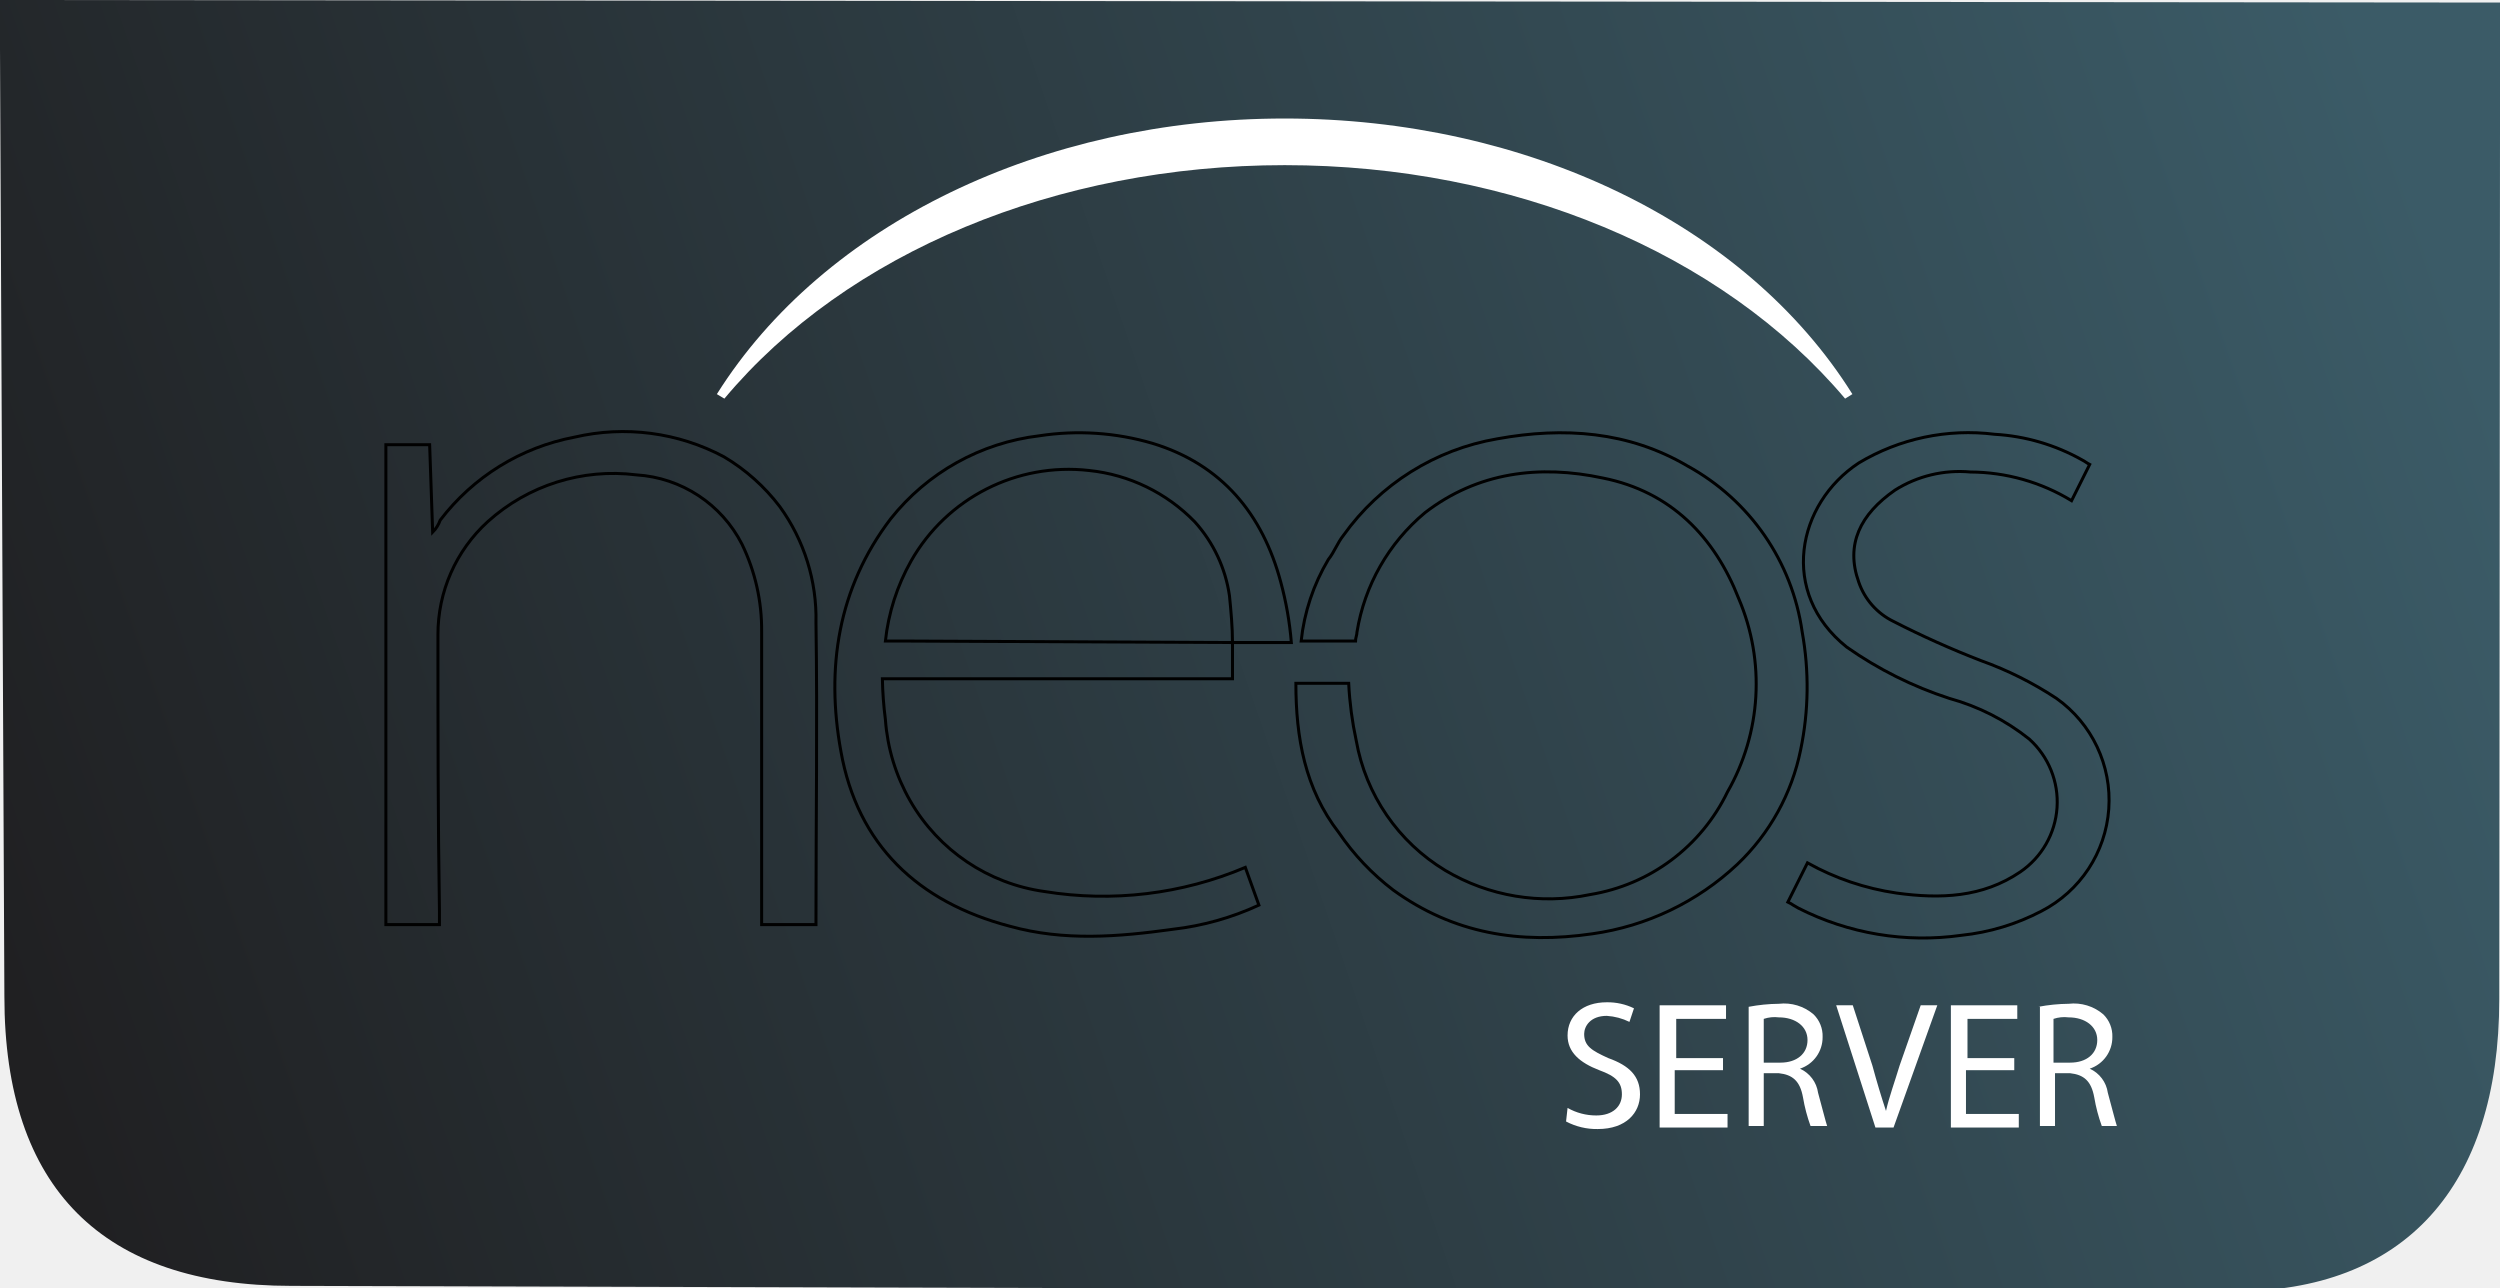
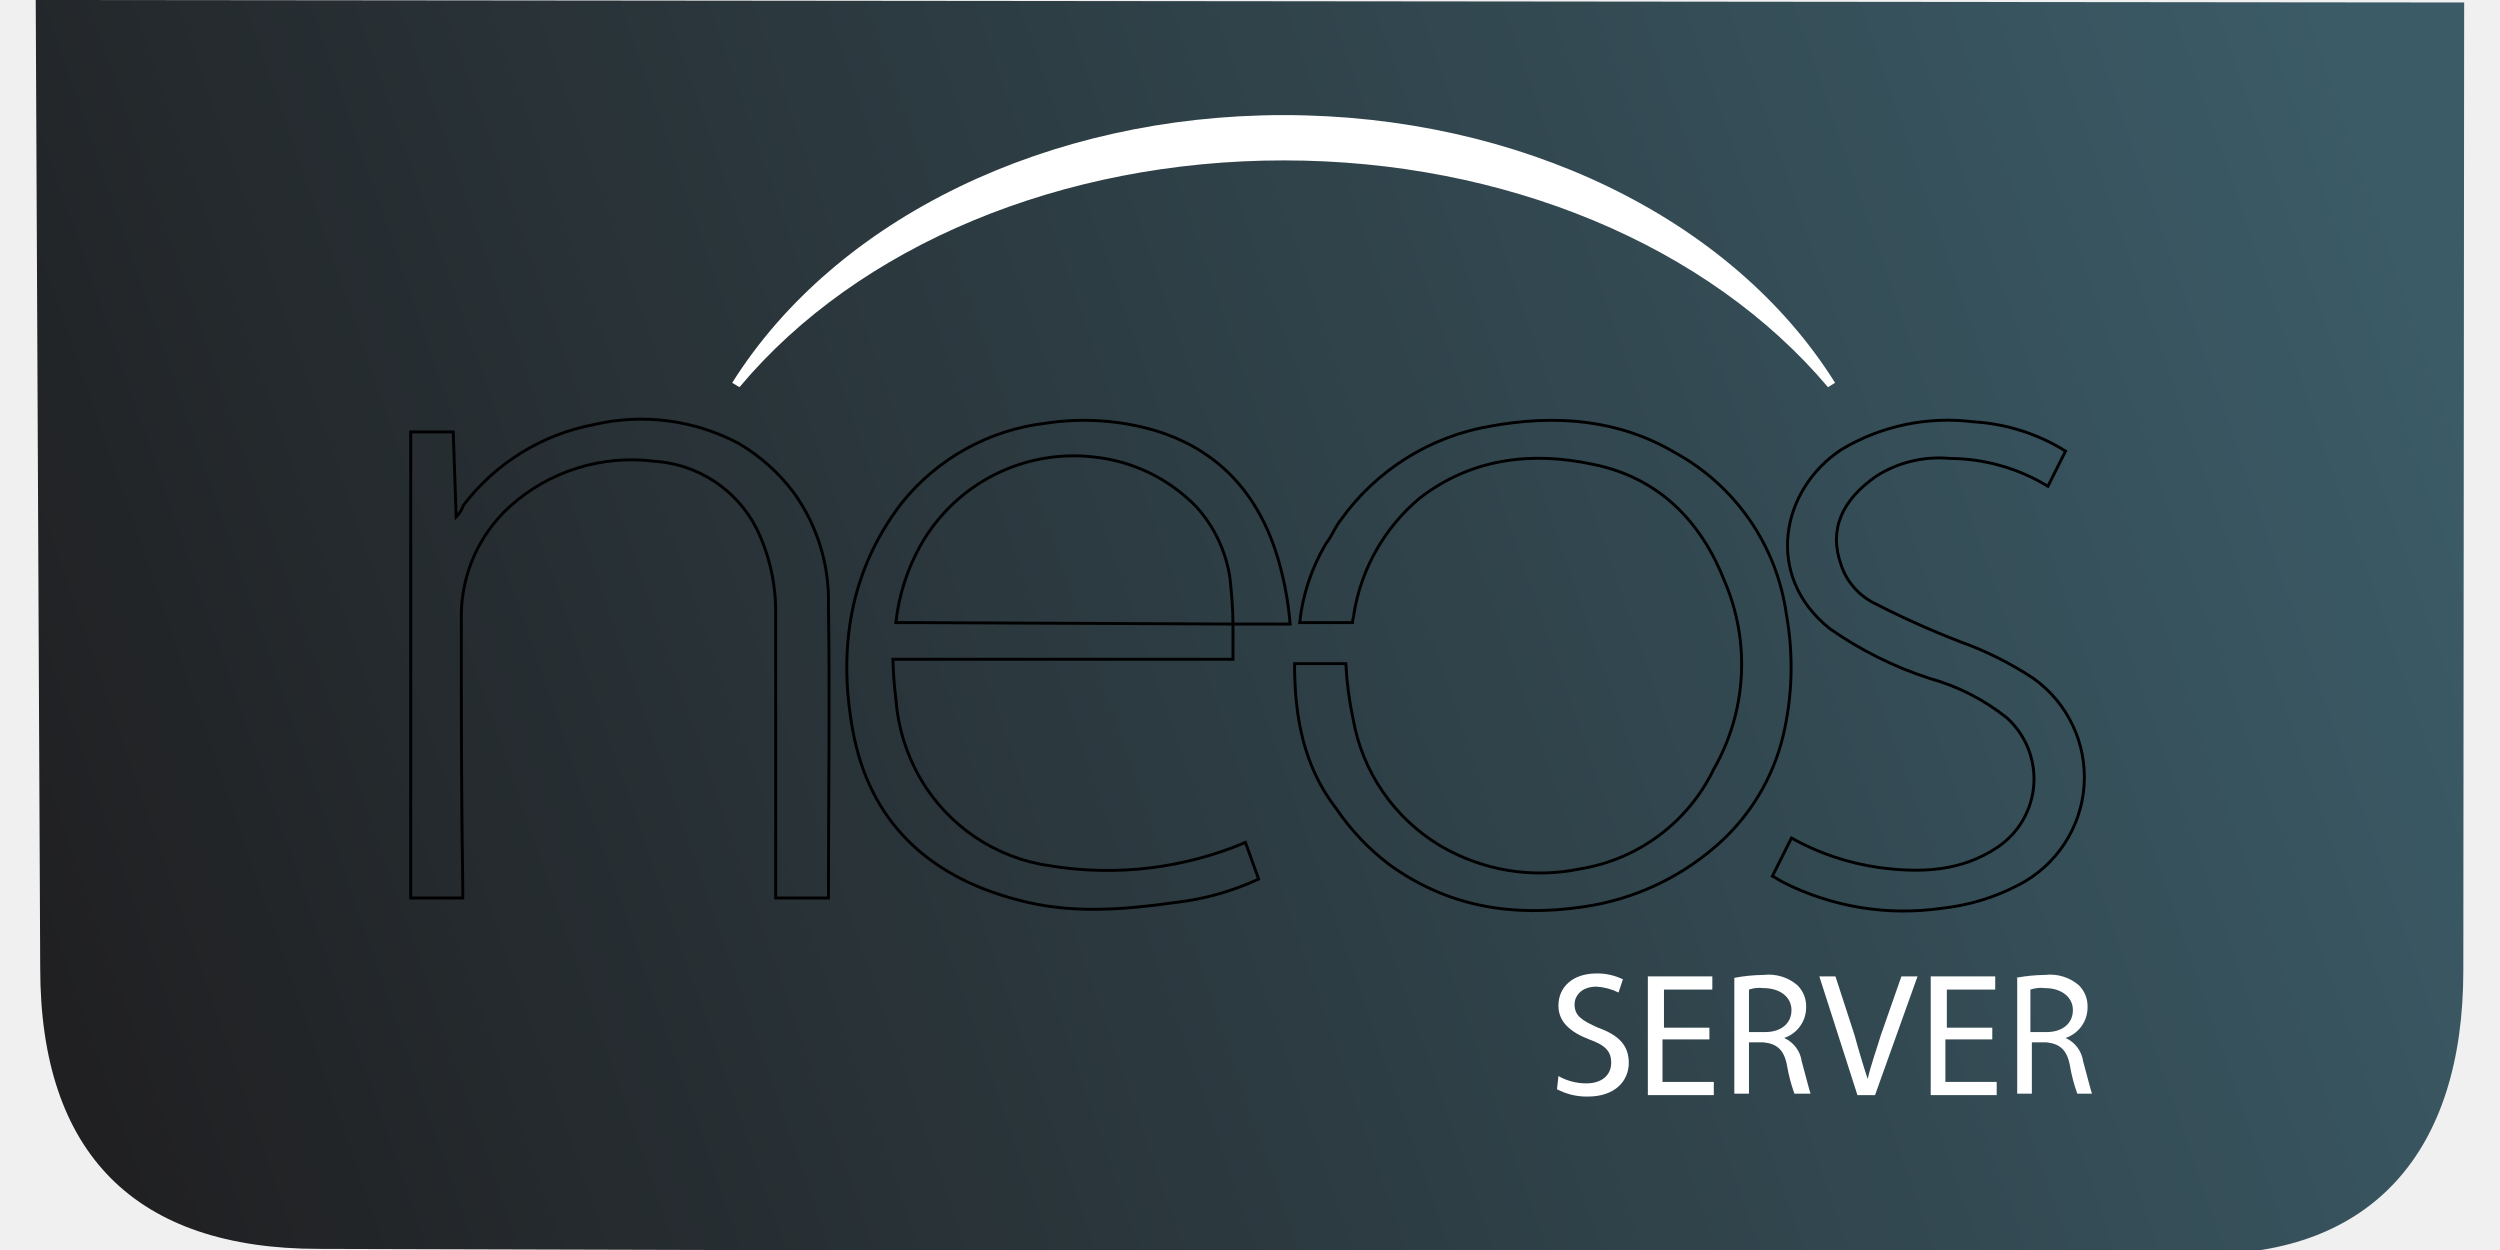
- <svg xmlns="http://www.w3.org/2000/svg" version="1.1" viewBox="0 0 43.9 22.6">
+ <svg xmlns="http://www.w3.org/2000/svg" height="90" width="180" version="1.1" viewBox="0 0 43.9 22.6">
  <defs>
    <style>.c-1{stroke:#000;stroke-width:0.2px;fill:url(#l-g-1)}</style>
    <style>.cls-1{fill:#fff;}</style>
    <linearGradient id="gBack" x1="102" x2="59.8" y1="26.6" y2="41.2" gradientTransform="translate(-58.2 -19.6)" gradientUnits="userSpaceOnUse">
      <stop stop-color="#3b5b67" offset="0" />
      <stop stop-color="#202022" offset="1" />
    </linearGradient>
    <linearGradient id="gNeon" x1="66.9" x2="66.9" y1="34.1" y2="-.138" gradientTransform="translate(-41.9,7.99)" gradientUnits="userSpaceOnUse">
      <stop stop-color="#0df" offset="0" />
      <stop stop-color="#08f" offset="1" />
    </linearGradient>
  </defs>
  <path d="m-0.004 0 0.081 17.5c0 3.37 1.73 5.08 5.04 5.08l34.1 0.095c2.99 0.009 4.67-1.82 4.67-5.13l0.015-17.5z" fill="url(#gBack)" fill-rule="evenodd" />
  <g transform="matrix(.265 0 0 .265 17.8 5.4)" stroke="#000" stroke-width=".2px">
    <path class="c-1" fill="url(#gNeon)" d="m14.5 22.2v2.4h-23.2a24.5 24.5 0 0 0 0.2 2.7 12.6 12.6 0 0 0 1.65 5.4 12.2 12.2 0 0 0 8.9 6 24.2 24.2 0 0 0 13.3-1.6l0.9 2.5a18.6 18.6 0 0 1-5.7 1.6c-3.6 0.5-7.2 0.8-10.8-0.2-6.1-1.6-10.1-5.4-11.2-11.6-1-5.5-0.2-10.8 3.3-15.4a14.8 14.8 0 0 1 9.85-5.5 17.3 17.3 0 0 1 7.5 0.5c4.6 1.4 7.3 4.7 8.5 9.2a22.1 22.1 0 0 1 0.7 4h-3.9c0-1-0.1-2.1-0.2-3.1a9.28 9.28 0 0 0-2.3-4.9 11.4 11.4 0 0 0-7-3.4 12 12 0 0 0-11.8 6 13.8 13.8 0 0 0-1.7 5.3h1.3z" />
    <path class="c-1" fill="url(#gNeon)" d="m18.7 24.9h3.5a23.2 23.2 0 0 0 0.5 3.8 12.6 12.6 0 0 0 5.9 8.6 13.4 13.4 0 0 0 9.6 1.6 12.3 12.3 0 0 0 9.1-6.8 14.4 14.4 0 0 0 0.75-12.8c-1.6-4.1-4.5-7.1-9-8-4.2-0.9-8.3-0.4-11.8 2.3a13 13 0 0 0-4.5 7.9c0 0.2-0.1 0.4-0.1 0.6h-3.6a13.3 13.3 0 0 1 1.8-5.4c0.4-0.5 0.6-1.1 1-1.6a15.8 15.8 0 0 1 10.2-6.4c4.4-0.8 8.7-0.5 12.6 1.8a14.9 14.9 0 0 1 7.6 11 20.4 20.4 0 0 1-0.1 7.8 14.4 14.4 0 0 1-4.2 7.6 17.6 17.6 0 0 1-9.6 4.6c-4.8 0.7-9.2 0-13.2-2.9a16.3 16.3 0 0 1-3.6-3.8c-2.25-2.9-2.85-6.3-2.85-9.9z" />
    <path class="c-1" fill="url(#gNeon)" d="m-41.6 9.09h2.9l0.2 5.8a2.18 2.18 0 0 0 0.5-0.8 14.6 14.6 0 0 1 8.9-5.5 14.2 14.2 0 0 1 9.9 1.3 12.9 12.9 0 0 1 3.7 3.3 12.6 12.6 0 0 1 2.4 7.7c0.1 6.5 0 13 0 19.6v0.4h-3.6v-19.4a13 13 0 0 0-1.3-5.8 8.44 8.44 0 0 0-7-4.6 12.4 12.4 0 0 0-9.85 3.1 10.1 10.1 0 0 0-3.3 7.5c0 6.1 0 12.2 0.1 18.3v0.9h-3.55z" />
    <path class="c-1" fill="url(#gNeon)" d="m70.1 12.8a13 13 0 0 0-6.7-1.9 8 8 0 0 0-5 1.2c-2.3 1.6-3.3 3.6-2.4 6.1a4.53 4.53 0 0 0 2.3 2.6 60.3 60.3 0 0 0 5.8 2.6 23.4 23.4 0 0 1 5 2.5 8.27 8.27 0 0 1-1 14.1 14.7 14.7 0 0 1-5.3 1.6 18.2 18.2 0 0 1-10.8-1.8c-0.2-0.1-0.5-0.3-0.5-0.3l-0.2-0.1 1.3-2.6a17.2 17.2 0 0 0 5.9 2c2.9 0.4 5.7 0.3 8.2-1.4a5.61 5.61 0 0 0 0.6-8.8 14.8 14.8 0 0 0-5.3-2.7 25.5 25.5 0 0 1-6.8-3.4c-4.5-3.6-3.3-9.5 0.8-12.2a14.1 14.1 0 0 1 9-1.9 13.4 13.4 0 0 1 5.8 1.7c0.2 0.1 0.3 0.2 0.5 0.3z" />
  </g>
  <path class="cls-1" d="m32.4 7c-2.17-2.57-5.85-4.1-9.84-4.1-4 0-7.69 1.53-9.84 4.1l-0.132-0.079c1.88-2.99 5.73-4.84 9.97-4.84 4.25 0 8.1 1.85 9.97 4.84z" />
  <g transform="matrix(.265 0 0 .265 27.5 17.6)" fill="#fff">
    <path class="cls-1" d="m0.1 7a3.83 3.83 0 0 0 1.9 0.5c1.1 0 1.7-0.6 1.7-1.4s-0.4-1.2-1.5-1.6c-1.3-0.5-2.1-1.2-2.1-2.3 0-1.3 1-2.2 2.6-2.2a4 4 0 0 1 1.8 0.4l-0.3 0.9a3.94 3.94 0 0 0-1.5-0.4c-1.1 0-1.5 0.7-1.5 1.2 0 0.8 0.5 1.1 1.6 1.6 1.4 0.5 2.1 1.2 2.1 2.4s-0.9 2.3-2.8 2.3a4.34 4.34 0 0 1-2.1-0.5z" />
    <path class="cls-1" d="m10.3 4.5h-3.1v2.9h3.5v0.9h-4.5v-8.1h4.4v0.9h-3.3v2.6h3.1v0.8z" />
    <path class="cls-1" d="m12.1 0.3a11.2 11.2 0 0 1 2-0.2 3 3 0 0 1 2.3 0.7 2 2 0 0 1 0.6 1.5 2.19 2.19 0 0 1-1.5 2.1 2.07 2.07 0 0 1 1.2 1.6c0.3 1.1 0.5 1.9 0.6 2.2h-1.1a10.9 10.9 0 0 1-0.5-1.9c-0.2-1.1-0.7-1.5-1.6-1.6h-1v3.5h-1zm1 3.7h1.1c1.1 0 1.8-0.6 1.8-1.5s-0.8-1.5-1.9-1.5a2.24 2.24 0 0 0-1 0.1z" />
    <path class="cls-1" d="m20.5 8.3-2.6-8.1h1.1l1.3 4q0.45 1.65 0.9 3c0.2-0.9 0.6-2 0.9-3l1.4-4h1.1l-2.9 8.1z" />
    <path class="cls-1" d="m29.6 4.5h-3.1v2.9h3.5v0.9h-4.5v-8.1h4.4v0.9h-3.3v2.6h3.1v0.8z" />
    <path class="cls-1" d="m31.3 0.3a11.2 11.2 0 0 1 2-0.2 3 3 0 0 1 2.3 0.7 2 2 0 0 1 0.6 1.5 2.19 2.19 0 0 1-1.5 2.1 2.07 2.07 0 0 1 1.2 1.6c0.3 1.1 0.5 1.9 0.6 2.2h-1a10.9 10.9 0 0 1-0.5-1.9c-0.2-1.1-0.7-1.5-1.6-1.6h-1v3.5h-1v-7.9zm1 3.7h1.1c1.1 0 1.8-0.6 1.8-1.5s-0.8-1.5-1.9-1.5a2.24 2.24 0 0 0-1 0.1z" />
  </g>
</svg>
